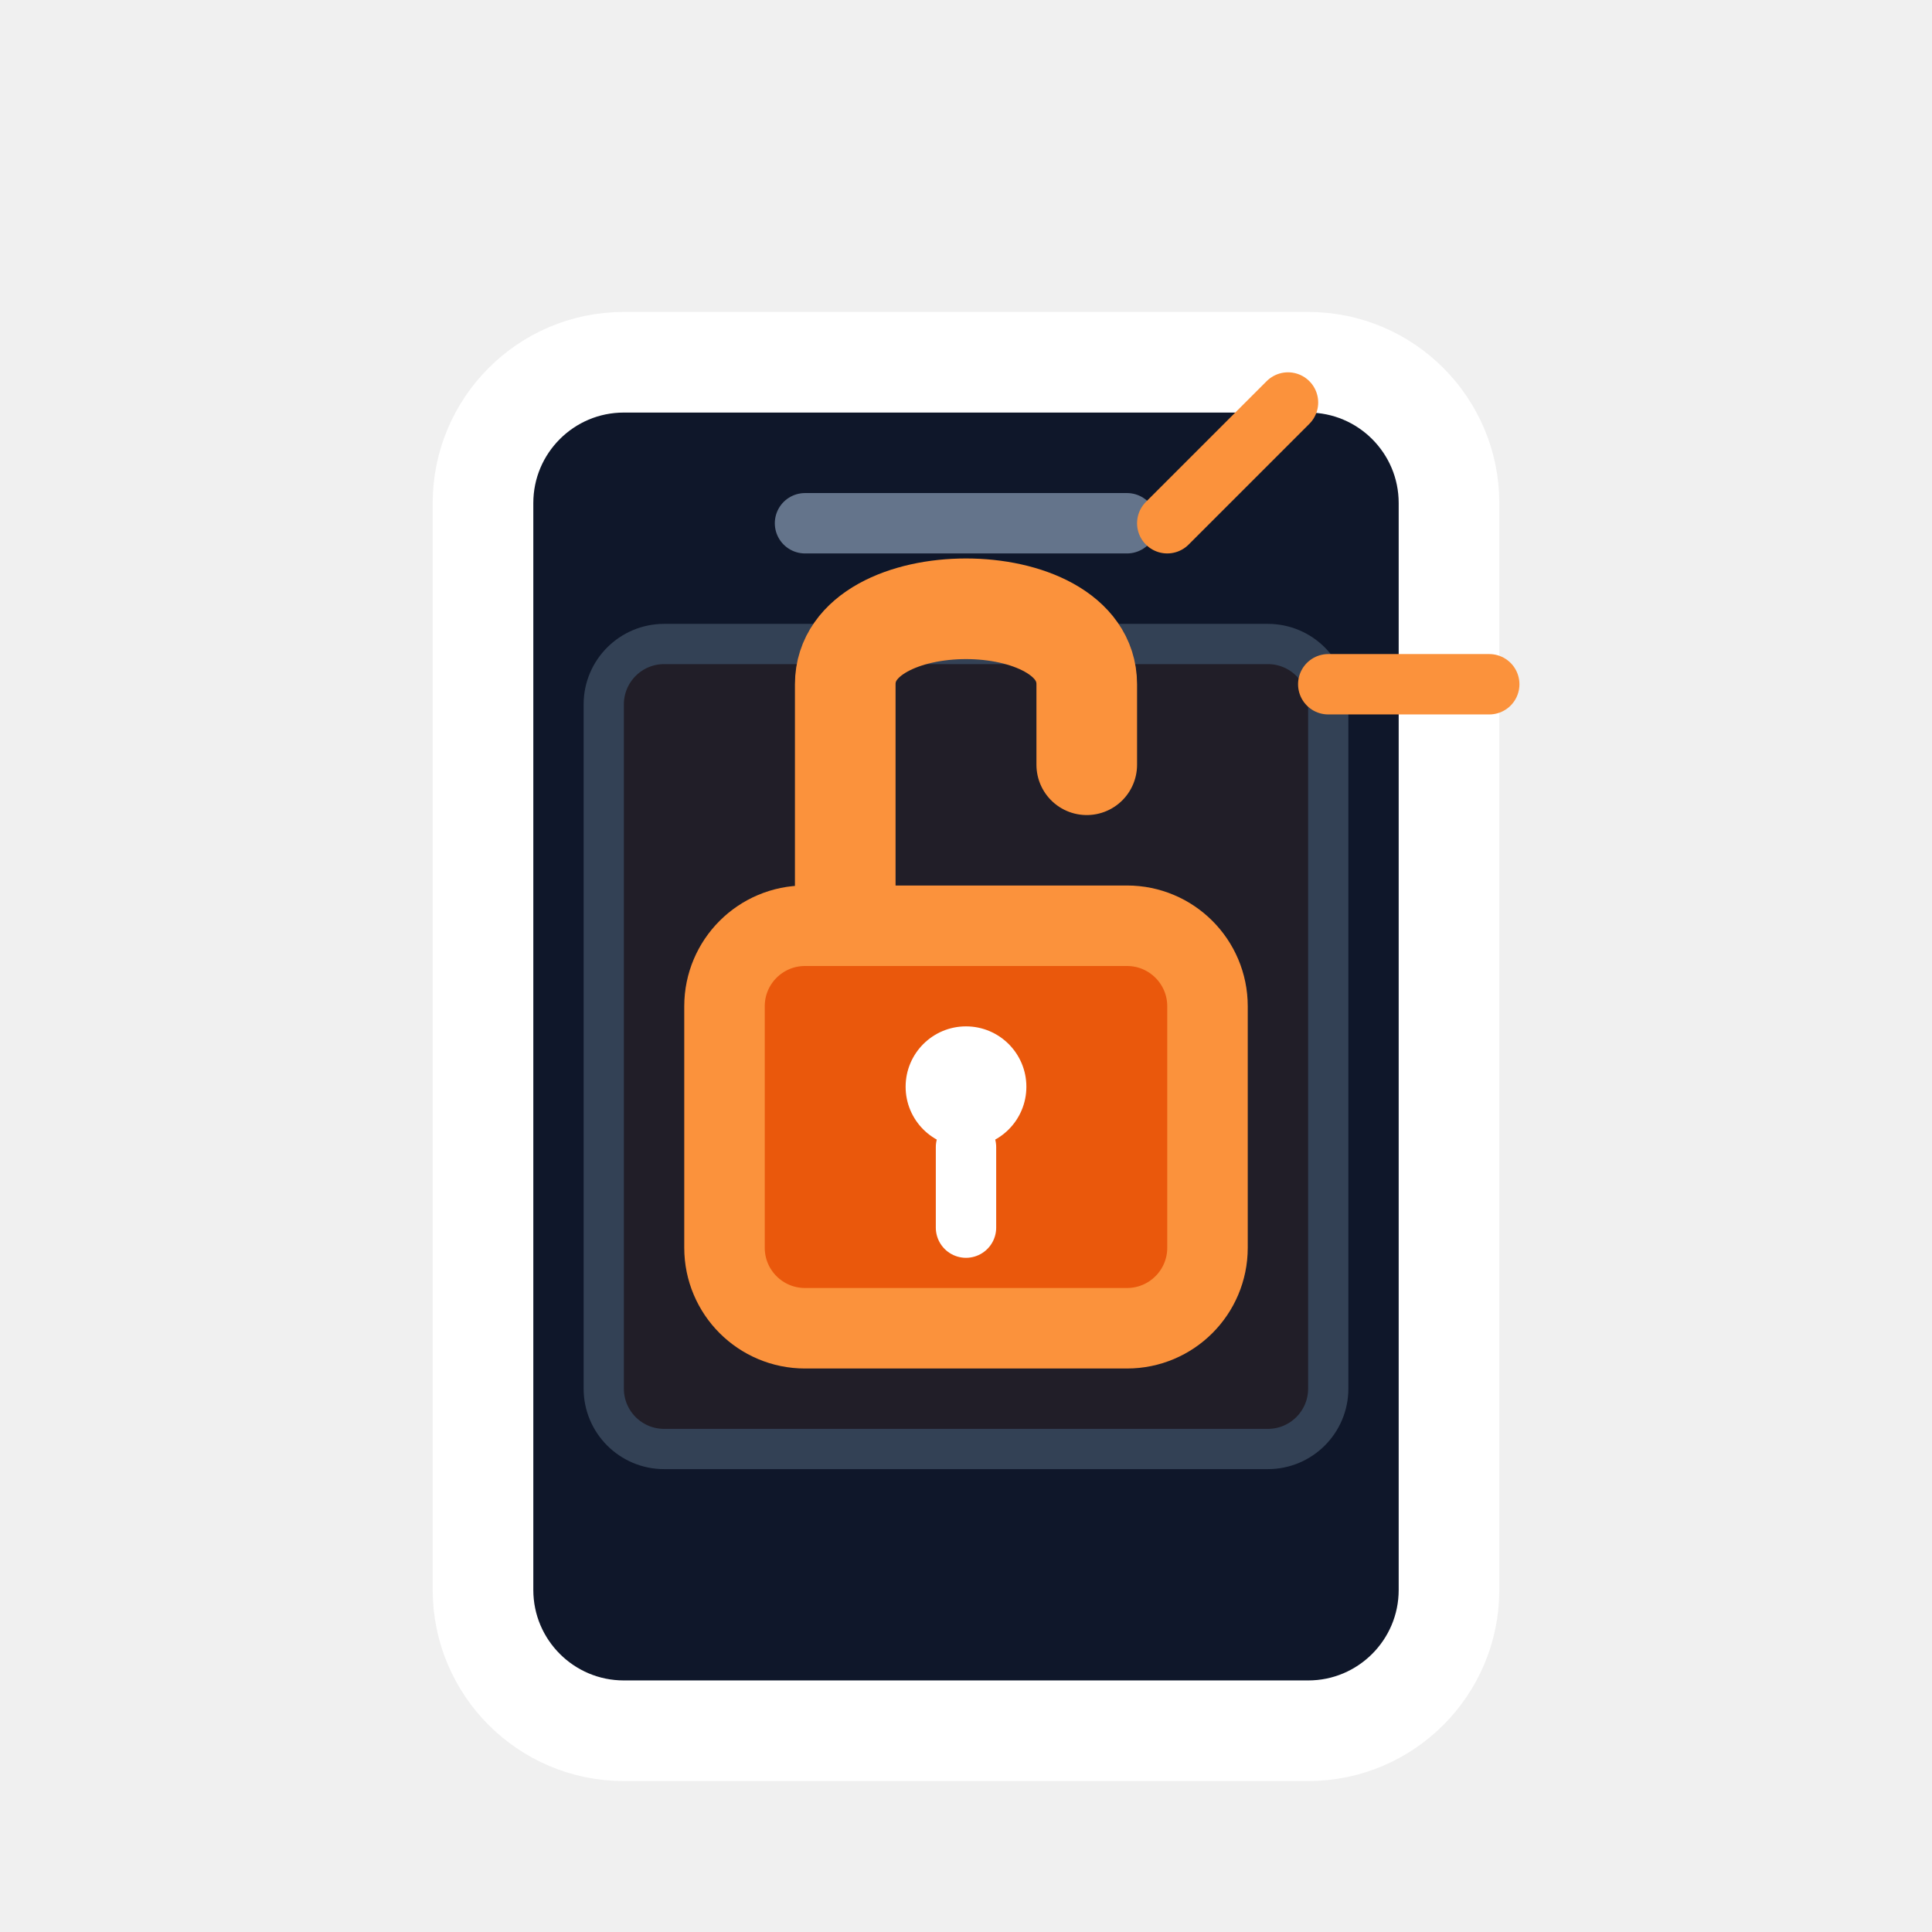
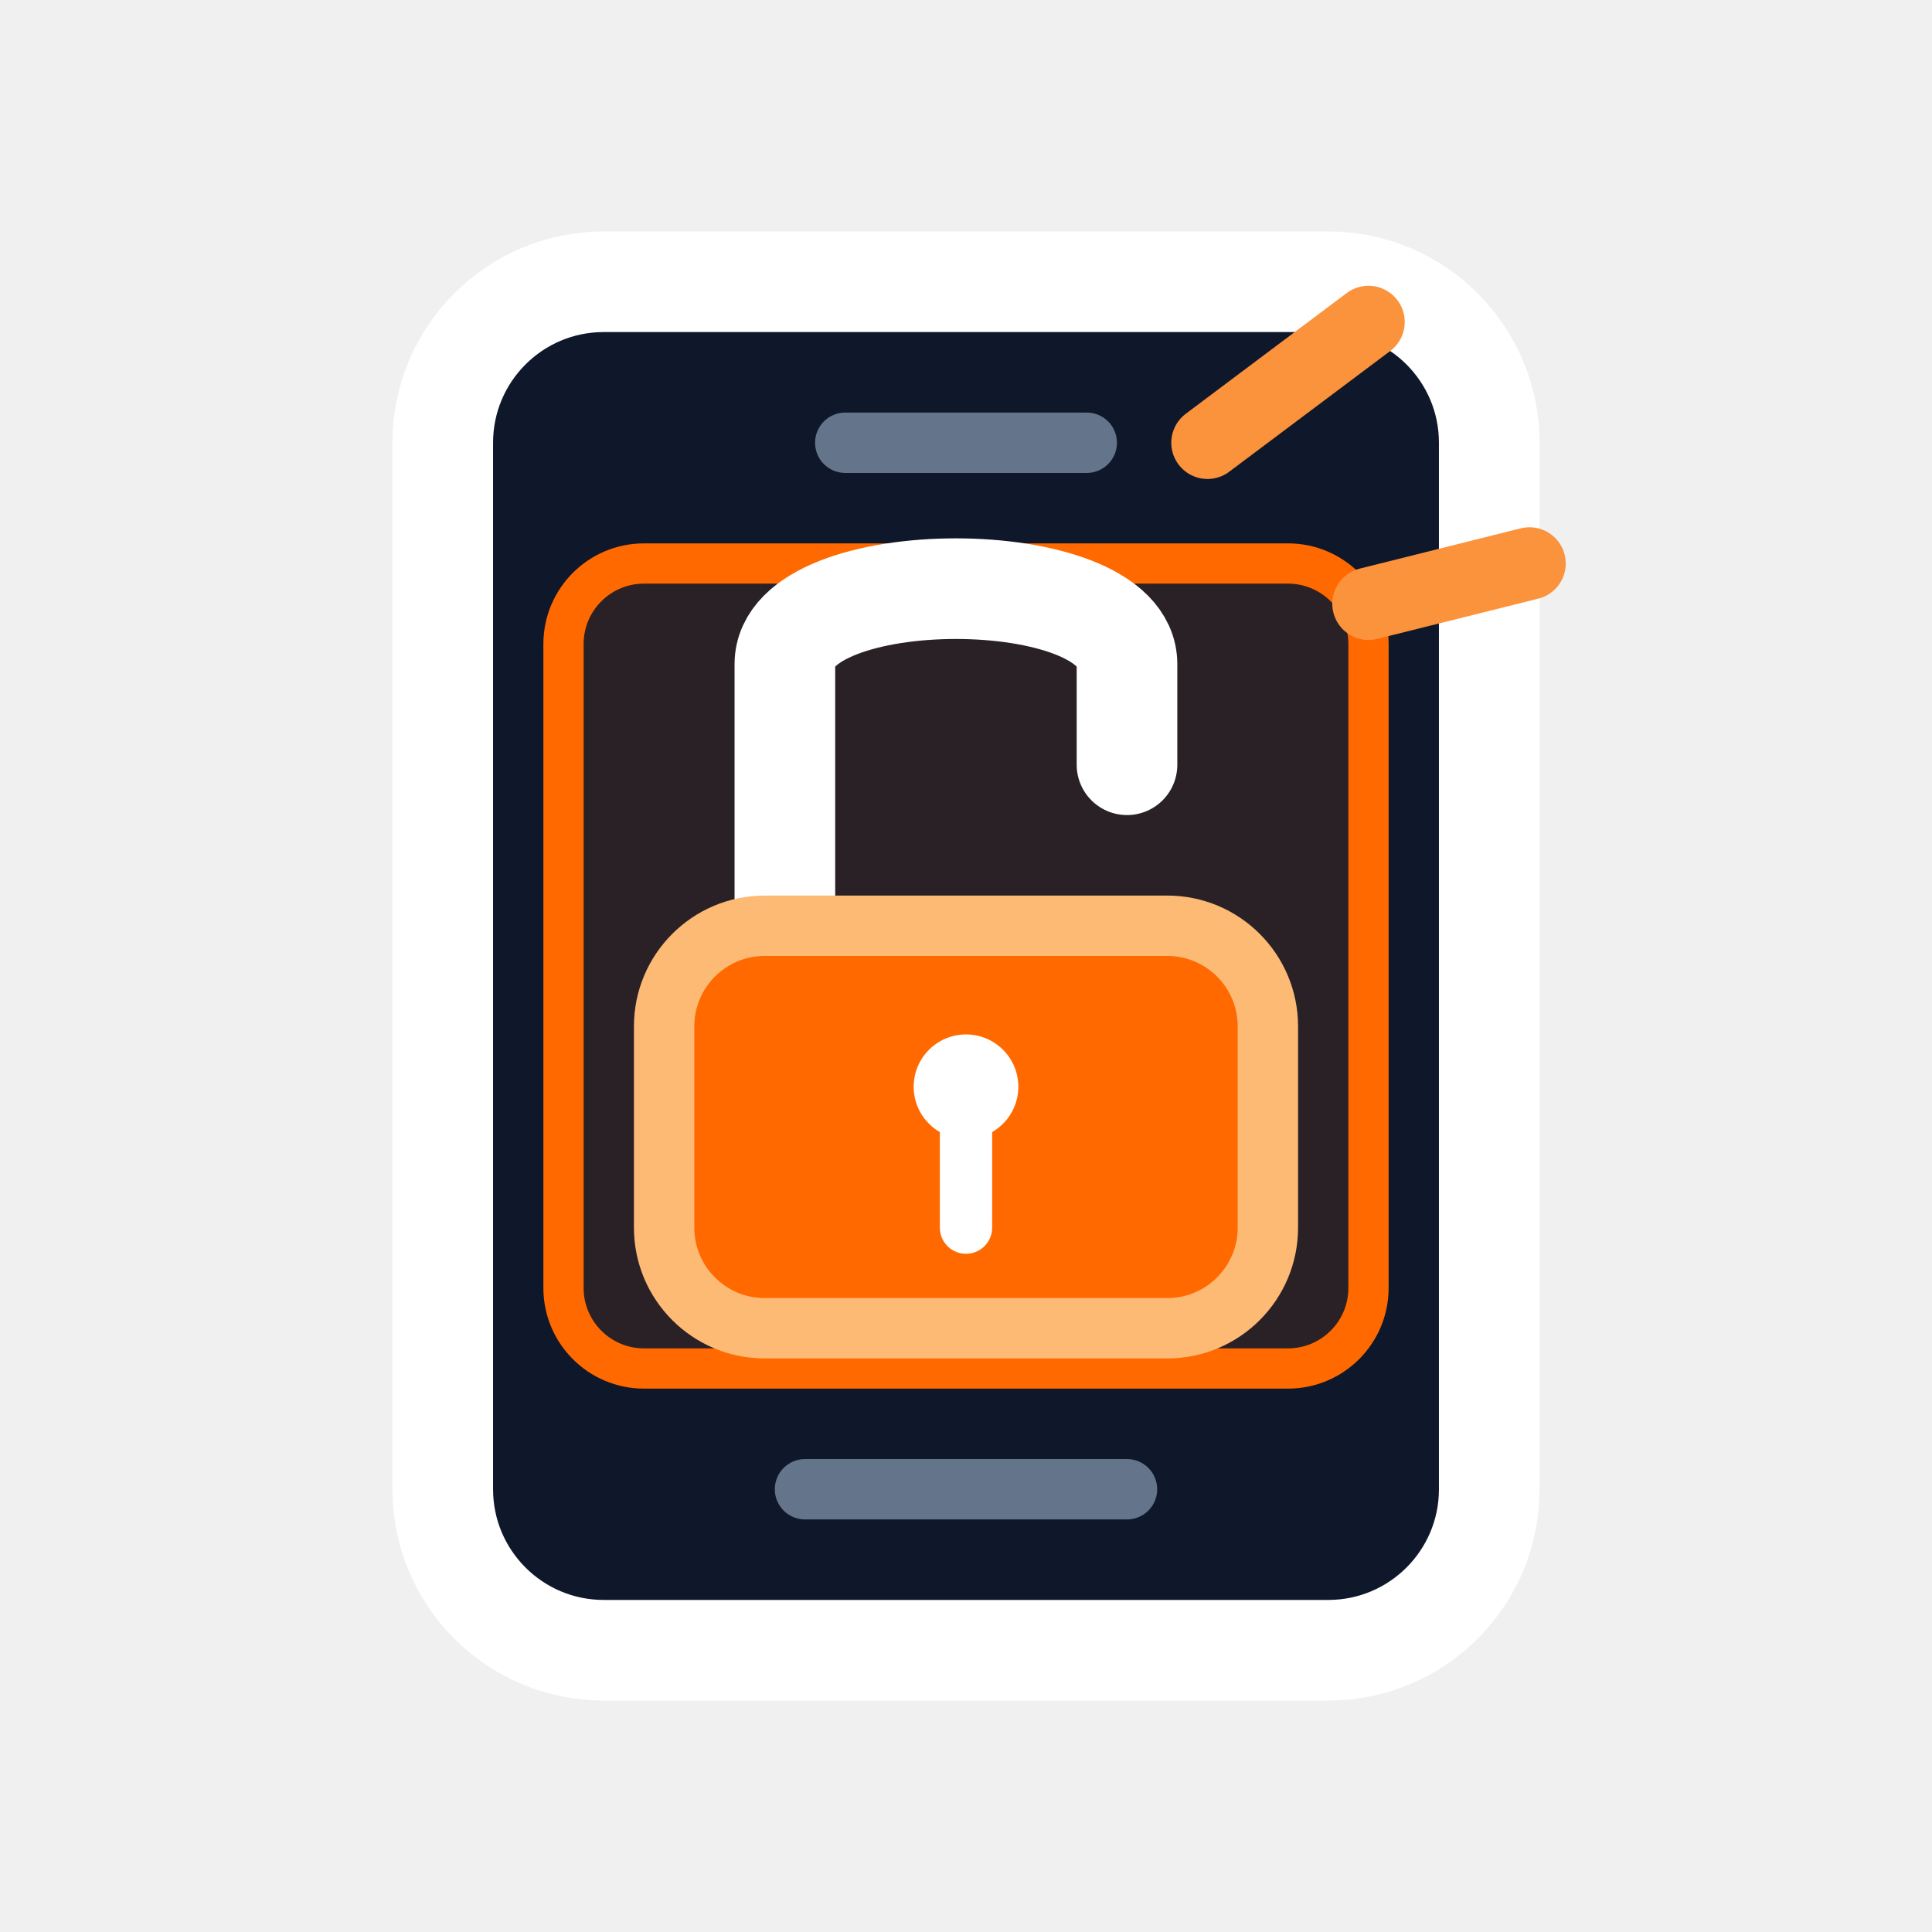
<svg xmlns="http://www.w3.org/2000/svg" width="48" height="48" viewBox="0 0 48 48" fill="none">
-   <rect x="12" y="9" width="24" height="34" rx="3.5" stroke="#FFFFFF" stroke-width="2.5" fill="#0F172A" />
-   <line x1="20" y1="13" x2="28" y2="13" stroke="#64748B" stroke-width="1.5" stroke-linecap="round" />
-   <rect x="15" y="16" width="18" height="20" rx="1.5" fill="rgba(249, 115, 22, 0.08)" stroke="#334155" stroke-width="1" />
-   <path d="M21 23 V17 C21 14.5 27 14.5 27 17 V19" stroke="#FB923C" stroke-width="2.5" stroke-linecap="round" />
-   <rect x="18" y="23" width="12" height="10" rx="2" fill="#EA580C" stroke="#FB923C" stroke-width="2" />
-   <circle cx="24" cy="27" r="1.5" fill="#FFFFFF" />
-   <line x1="24" y1="28.5" x2="24" y2="30.5" stroke="#FFFFFF" stroke-width="1.5" stroke-linecap="round" />
-   <line x1="29" y1="13" x2="32" y2="10" stroke="#FB923C" stroke-width="1.5" stroke-linecap="round" />
-   <line x1="33" y1="17" x2="37" y2="17" stroke="#FB923C" stroke-width="1.5" stroke-linecap="round" />
+   <rect x="11" y="7" width="26" height="34" rx="4" stroke="#FFFFFF" stroke-width="2.5" fill="#0F172A" />
+   <line x1="21" y1="11" x2="27" y2="11" stroke="#64748B" stroke-width="1.5" stroke-linecap="round" />
+   <rect x="14" y="14" width="20" height="20" rx="2" fill="rgba(249, 115, 22, 0.12)" stroke="#FF6900" stroke-width="1" />
+   <line x1="20" y1="37" x2="28" y2="37" stroke="#64748B" stroke-width="1.5" stroke-linecap="round" />
+   <path d="M19.5 23 V16.5 C19.5 14 28 14 28 16.5 V19" stroke="#FFFFFF" stroke-width="2.5" stroke-linecap="round" />
+   <rect x="16.5" y="23" width="15" height="10" rx="2.5" fill="#FF6900" stroke="#FDBA74" stroke-width="1.5" />
+   <circle cx="24" cy="27" r="1.3" fill="#FFFFFF" />
+   <line x1="24" y1="28" x2="24" y2="30.5" stroke="#FFFFFF" stroke-width="1.3" stroke-linecap="round" />
+   <line x1="30" y1="11" x2="34" y2="8" stroke="#FB923C" stroke-width="1.8" stroke-linecap="round" />
+   <line x1="34" y1="15" x2="38" y2="14" stroke="#FB923C" stroke-width="1.8" stroke-linecap="round" />
</svg>
